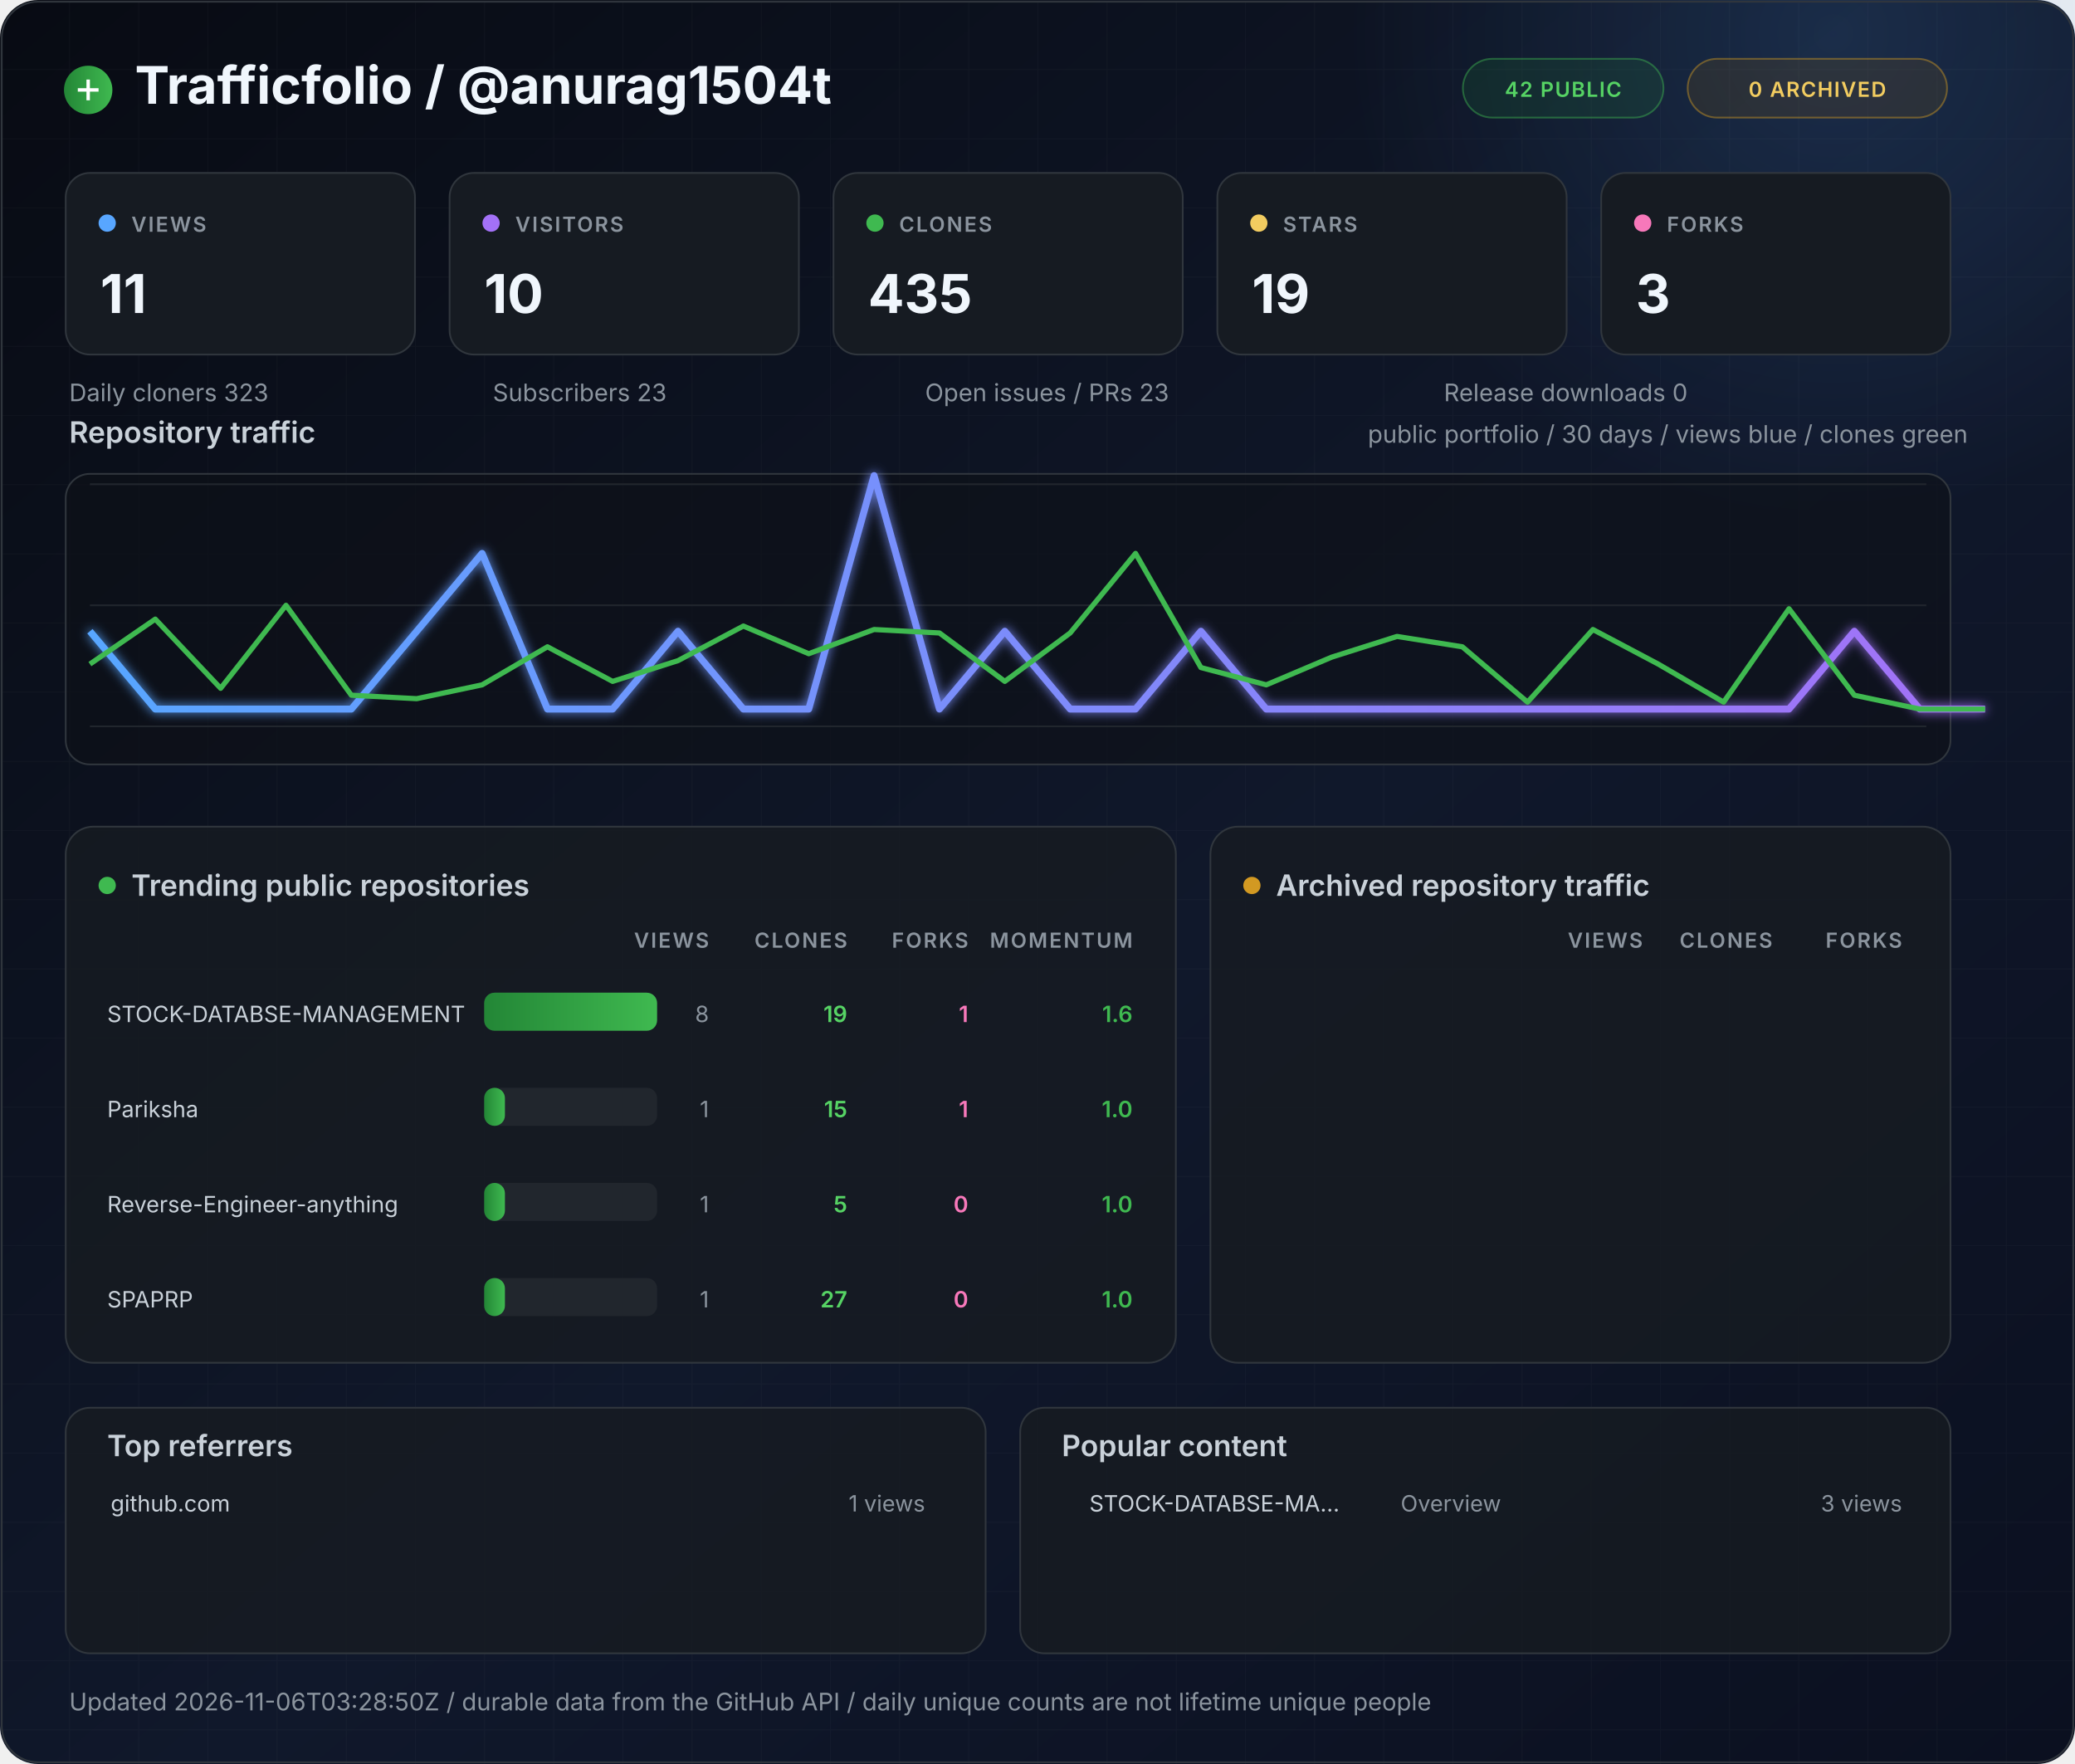
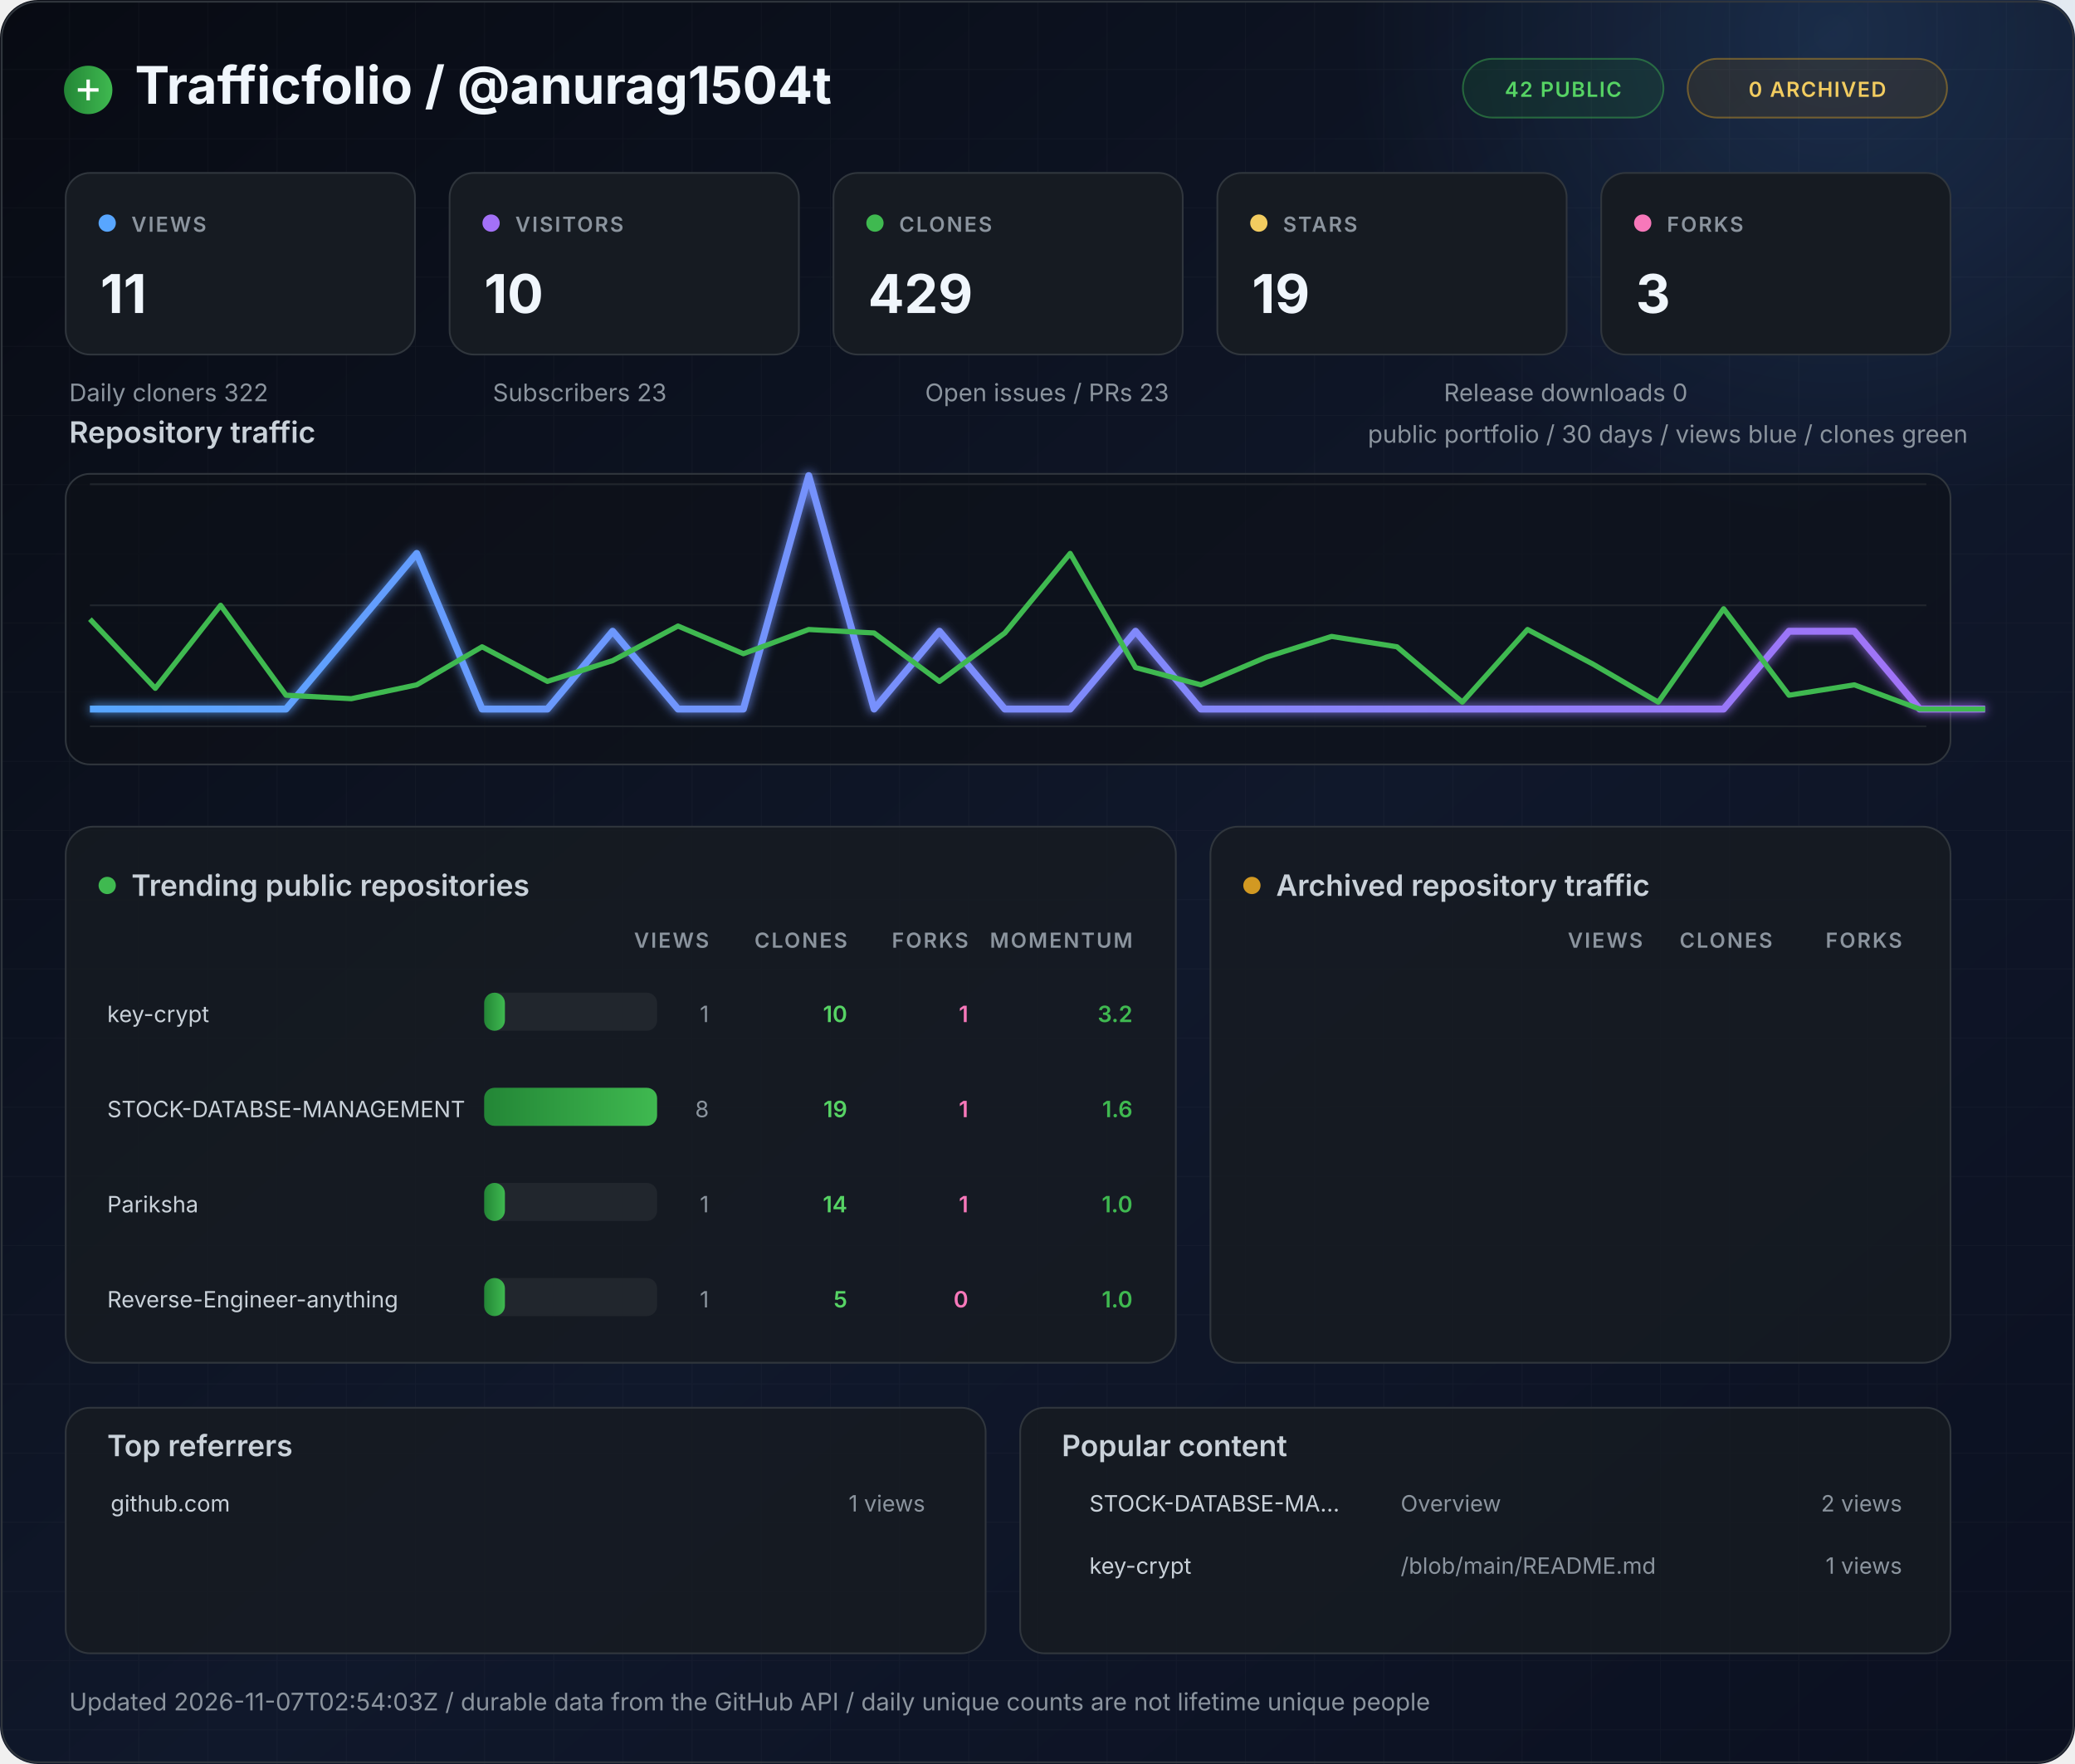
<svg xmlns="http://www.w3.org/2000/svg" width="1200" height="1020" viewBox="0 0 1200 1020" role="img" aria-label="Trafficfolio GitHub analytics dashboard for anurag1504t">
  <defs>
    <linearGradient id="bg" x1="0" y1="0" x2="1" y2="1">
      <stop stop-color="#080b13" />
      <stop offset=".55" stop-color="#10182b" />
      <stop offset="1" stop-color="#0b1020" />
    </linearGradient>
    <linearGradient id="line" x1="0" y1="0" x2="1" y2="0">
      <stop stop-color="#58a6ff" />
      <stop offset="1" stop-color="#a371f7" />
    </linearGradient>
    <linearGradient id="bar" x1="0" y1="0" x2="1" y2="0">
      <stop stop-color="#238636" />
      <stop offset="1" stop-color="#3fb950" />
    </linearGradient>
    <linearGradient id="archiveBar" x1="0" y1="0" x2="1" y2="0">
      <stop stop-color="#9e6a03" />
      <stop offset="1" stop-color="#f2cc60" />
    </linearGradient>
    <radialGradient id="ambient">
      <stop stop-color="#58a6ff" stop-opacity=".16" />
      <stop offset="1" stop-color="#58a6ff" stop-opacity="0" />
    </radialGradient>
    <pattern id="grid" width="40" height="40" patternUnits="userSpaceOnUse">
      <path d="M40 0H0V40" fill="none" stroke="#ffffff" stroke-opacity=".025" />
    </pattern>
    <filter id="glow">
      <feGaussianBlur stdDeviation="3" result="b" />
      <feMerge>
        <feMergeNode in="b" />
        <feMergeNode in="SourceGraphic" />
      </feMerge>
    </filter>
    <style>
    .title{font:750 30px -apple-system,BlinkMacSystemFont,"Segoe UI",sans-serif;fill:#f0f6fc}
    .subtitle{font:14px -apple-system,BlinkMacSystemFont,"Segoe UI",sans-serif;fill:#8b949e}
    .label{font:600 12px -apple-system,BlinkMacSystemFont,"Segoe UI",sans-serif;fill:#8b949e;letter-spacing:1px}
    .metric{font:700 31px -apple-system,BlinkMacSystemFont,"Segoe UI",sans-serif;fill:#f0f6fc}
    .section{font:600 17px -apple-system,BlinkMacSystemFont,"Segoe UI",sans-serif;fill:#c9d1d9}
    .repo,.value,.trend,.archive,.clone,.fork{font:13px -apple-system,BlinkMacSystemFont,"Segoe UI",sans-serif;fill:#c9d1d9}
    .value{fill:#8b949e} .trend{fill:#3fb950;font-weight:600} .archive{fill:#d29922}
    .clone{fill:#56d364;font-weight:600} .fork{fill:#f778ba;font-weight:600}
    .pill{font:600 12px -apple-system,BlinkMacSystemFont,"Segoe UI",sans-serif;letter-spacing:.7px}
  </style>
  </defs>
  <rect width="1200" height="1020" rx="22" fill="url(#bg)" />
  <rect width="1200" height="1020" rx="22" fill="url(#grid)" />
  <circle cx="1060" cy="20" r="280" fill="url(#ambient)" />
  <rect x="1" y="1" width="1198" height="1018" rx="21" fill="none" stroke="#30363d" />
  <circle cx="51" cy="52" r="14" fill="url(#bar)" />
  <path d="M45 52h12M51 46v12" stroke="#fff" stroke-width="2" />
  <text x="78" y="60" class="title">Trafficfolio / @anurag1504t</text>
  <rect x="846" y="34" width="116" height="34" rx="17" fill="#238636" fill-opacity=".16" stroke="#3fb950" stroke-opacity=".45" />
  <text x="904" y="56" text-anchor="middle" class="pill" fill="#56d364">42 PUBLIC</text>
  <rect x="976" y="34" width="150" height="34" rx="17" fill="#9e6a03" fill-opacity=".14" stroke="#d29922" stroke-opacity=".45" />
  <text x="1051" y="56" text-anchor="middle" class="pill" fill="#f2cc60">0 ARCHIVED</text>
  <rect x="38" y="100" width="202" height="105" rx="14" fill="#161b22" stroke="#30363d" />
  <circle cx="62" cy="129" r="5" fill="#58a6ff" />
  <text x="76" y="134" class="label">VIEWS</text>
  <text x="58" y="181" class="metric">11</text>
  <rect x="260" y="100" width="202" height="105" rx="14" fill="#161b22" stroke="#30363d" />
  <circle cx="284" cy="129" r="5" fill="#a371f7" />
  <text x="298" y="134" class="label">VISITORS</text>
  <text x="280" y="181" class="metric">10</text>
  <rect x="482" y="100" width="202" height="105" rx="14" fill="#161b22" stroke="#30363d" />
  <circle cx="506" cy="129" r="5" fill="#3fb950" />
  <text x="520" y="134" class="label">CLONES</text>
-   <text x="502" y="181" class="metric">435</text>
+   <text x="502" y="181" class="metric">429</text>
  <rect x="704" y="100" width="202" height="105" rx="14" fill="#161b22" stroke="#30363d" />
  <circle cx="728" cy="129" r="5" fill="#f2cc60" />
  <text x="742" y="134" class="label">STARS</text>
  <text x="724" y="181" class="metric">19</text>
  <rect x="926" y="100" width="202" height="105" rx="14" fill="#161b22" stroke="#30363d" />
  <circle cx="950" cy="129" r="5" fill="#f778ba" />
  <text x="964" y="134" class="label">FORKS</text>
  <text x="946" y="181" class="metric">3</text>
-   <text x="40" y="232" class="subtitle">Daily cloners 323</text>
+   <text x="40" y="232" class="subtitle">Daily cloners 322</text>
  <text x="285" y="232" class="subtitle">Subscribers 23</text>
  <text x="535" y="232" class="subtitle">Open issues / PRs 23</text>
  <text x="835" y="232" class="subtitle">Release downloads 0</text>
  <text x="40" y="256" class="section">Repository traffic</text>
  <text x="1138" y="256" text-anchor="end" class="subtitle">public portfolio / 30 days / views blue / clones green</text>
  <rect x="38" y="274" width="1090" height="168" rx="14" fill="#0d1117" fill-opacity=".62" stroke="#30363d" />
  <line x1="52" y1="420" x2="1114" y2="420" stroke="#21262d" />
  <line x1="52" y1="350" x2="1114" y2="350" stroke="#21262d" />
  <line x1="52" y1="280" x2="1114" y2="280" stroke="#21262d" />
-   <polyline points="52.0,365.0 89.8,410.0 127.6,410.0 165.4,410.0 203.2,410.0 241.0,365.0 278.8,320.0 316.6,410.0 354.3,410.0 392.1,365.0 429.9,410.0 467.7,410.0 505.5,275.0 543.3,410.0 581.1,365.0 618.9,410.0 656.7,410.0 694.5,365.0 732.3,410.0 770.1,410.0 807.9,410.0 845.7,410.0 883.4,410.0 921.2,410.0 959.0,410.0 996.8,410.0 1034.6,410.0 1072.4,365.0 1110.2,410.0 1148.0,410.0" fill="none" stroke="url(#line)" stroke-width="4" stroke-linejoin="round" filter="url(#glow)" />
-   <polyline points="52.0,384.0 89.8,358.0 127.6,398.0 165.4,350.0 203.2,402.0 241.0,404.0 278.8,396.0 316.6,374.0 354.3,394.0 392.1,382.0 429.9,362.0 467.7,378.0 505.5,364.0 543.3,366.0 581.1,394.0 618.9,366.0 656.7,320.0 694.5,386.0 732.3,396.0 770.1,380.0 807.9,368.0 845.7,374.0 883.4,406.0 921.2,364.0 959.0,384.0 996.8,406.0 1034.6,352.0 1072.4,402.0 1110.2,410.0 1148.0,410.0" fill="none" stroke="#3fb950" stroke-width="3" stroke-linejoin="round" />
+   <polyline points="52.0,410.0 89.8,410.0 127.6,410.0 165.4,410.0 203.2,365.0 241.0,320.0 278.8,410.0 316.6,410.0 354.3,365.0 392.1,410.0 429.9,410.0 467.7,275.0 505.5,410.0 543.3,365.0 581.1,410.0 618.9,410.0 656.7,365.0 694.5,410.0 732.3,410.0 770.1,410.0 807.9,410.0 845.7,410.0 883.4,410.0 921.2,410.0 959.0,410.0 996.8,410.0 1034.6,365.0 1072.4,365.0 1110.2,410.0 1148.0,410.0" fill="none" stroke="url(#line)" stroke-width="4" stroke-linejoin="round" filter="url(#glow)" />
+   <polyline points="52.0,358.0 89.8,398.0 127.6,350.0 165.4,402.0 203.2,404.0 241.0,396.0 278.8,374.0 316.6,394.0 354.3,382.0 392.1,362.0 429.9,378.0 467.7,364.0 505.5,366.0 543.3,394.0 581.1,366.0 618.9,320.0 656.7,386.0 694.5,396.0 732.3,380.0 770.1,368.0 807.9,374.0 845.7,406.0 883.4,364.0 921.2,384.0 959.0,406.0 996.8,352.0 1034.6,402.0 1072.4,396.0 1110.2,410.0 1148.0,410.0" fill="none" stroke="#3fb950" stroke-width="3" stroke-linejoin="round" />
  <rect x="38" y="478" width="642" height="310" rx="16" fill="#161b22" fill-opacity=".82" stroke="#30363d" />
  <circle cx="62" cy="512" r="5" fill="#3fb950" />
  <text x="76" y="518" class="section">Trending public repositories</text>
  <text x="410" y="548" text-anchor="end" class="label">VIEWS</text>
  <text x="490" y="548" text-anchor="end" class="label">CLONES</text>
  <text x="560" y="548" text-anchor="end" class="label">FORKS</text>
  <text x="655" y="548" text-anchor="end" class="label">MOMENTUM</text>
-   <text x="62" y="591" class="repo">STOCK-DATABSE-MANAGEMENT</text>
+   <text x="62" y="591" class="repo">key-crypt</text>
  <rect x="280" y="574" width="100" height="22" rx="6" fill="#21262d" />
-   <rect x="280" y="574" width="100" height="22" rx="6" fill="url(#bar)" />
-   <text x="410" y="591" text-anchor="end" class="value">8</text>
-   <text x="490" y="591" text-anchor="end" class="clone">19</text>
+   <rect x="280" y="574" width="12" height="22" rx="6" fill="url(#bar)" />
+   <text x="410" y="591" text-anchor="end" class="value">1</text>
+   <text x="490" y="591" text-anchor="end" class="clone">10</text>
  <text x="560" y="591" text-anchor="end" class="fork">1</text>
-   <text x="655" y="591" text-anchor="end" class="trend">1.6</text>
-   <text x="62" y="646" class="repo">Pariksha</text>
+   <text x="655" y="591" text-anchor="end" class="trend">3.2</text>
+   <text x="62" y="646" class="repo">STOCK-DATABSE-MANAGEMENT</text>
  <rect x="280" y="629" width="100" height="22" rx="6" fill="#21262d" />
-   <rect x="280" y="629" width="12" height="22" rx="6" fill="url(#bar)" />
-   <text x="410" y="646" text-anchor="end" class="value">1</text>
-   <text x="490" y="646" text-anchor="end" class="clone">15</text>
+   <rect x="280" y="629" width="100" height="22" rx="6" fill="url(#bar)" />
+   <text x="410" y="646" text-anchor="end" class="value">8</text>
+   <text x="490" y="646" text-anchor="end" class="clone">19</text>
  <text x="560" y="646" text-anchor="end" class="fork">1</text>
-   <text x="655" y="646" text-anchor="end" class="trend">1.0</text>
-   <text x="62" y="701" class="repo">Reverse-Engineer-anything</text>
+   <text x="655" y="646" text-anchor="end" class="trend">1.6</text>
+   <text x="62" y="701" class="repo">Pariksha</text>
  <rect x="280" y="684" width="100" height="22" rx="6" fill="#21262d" />
  <rect x="280" y="684" width="12" height="22" rx="6" fill="url(#bar)" />
  <text x="410" y="701" text-anchor="end" class="value">1</text>
-   <text x="490" y="701" text-anchor="end" class="clone">5</text>
-   <text x="560" y="701" text-anchor="end" class="fork">0</text>
+   <text x="490" y="701" text-anchor="end" class="clone">14</text>
+   <text x="560" y="701" text-anchor="end" class="fork">1</text>
  <text x="655" y="701" text-anchor="end" class="trend">1.0</text>
-   <text x="62" y="756" class="repo">SPAPRP</text>
+   <text x="62" y="756" class="repo">Reverse-Engineer-anything</text>
  <rect x="280" y="739" width="100" height="22" rx="6" fill="#21262d" />
  <rect x="280" y="739" width="12" height="22" rx="6" fill="url(#bar)" />
  <text x="410" y="756" text-anchor="end" class="value">1</text>
-   <text x="490" y="756" text-anchor="end" class="clone">27</text>
+   <text x="490" y="756" text-anchor="end" class="clone">5</text>
  <text x="560" y="756" text-anchor="end" class="fork">0</text>
  <text x="655" y="756" text-anchor="end" class="trend">1.0</text>
  <rect x="700" y="478" width="428" height="310" rx="16" fill="#161b22" fill-opacity=".82" stroke="#30363d" />
  <circle cx="724" cy="512" r="5" fill="#d29922" />
  <text x="738" y="518" class="section">Archived repository traffic</text>
  <text x="950" y="548" text-anchor="end" class="label">VIEWS</text>
  <text x="1025" y="548" text-anchor="end" class="label">CLONES</text>
  <text x="1100" y="548" text-anchor="end" class="label">FORKS</text>
  <rect x="38" y="814" width="532" height="142" rx="14" fill="#161b22" fill-opacity=".82" stroke="#30363d" />
  <text x="62" y="842" class="section">Top referrers</text>
  <text x="64" y="874" class="repo">github.com</text>
  <text x="535" y="874" text-anchor="end" class="value">1 views</text>
  <rect x="590" y="814" width="538" height="142" rx="14" fill="#161b22" fill-opacity=".82" stroke="#30363d" />
  <text x="614" y="842" class="section">Popular content</text>
  <text x="630" y="874" class="repo">STOCK-DATABSE-MA...</text>
  <text x="810" y="874" class="value">Overview</text>
-   <text x="1100" y="874" text-anchor="end" class="value">3 views</text>
-   <text x="40" y="989" class="subtitle">Updated 2026-11-06T03:28:50Z / durable data from the GitHub API / daily unique counts are not lifetime unique people</text>
+   <text x="1100" y="874" text-anchor="end" class="value">2 views</text>
+   <text x="630" y="910" class="repo">key-crypt</text>
+   <text x="810" y="910" class="value">/blob/main/README.md</text>
+   <text x="1100" y="910" text-anchor="end" class="value">1 views</text>
+   <text x="40" y="989" class="subtitle">Updated 2026-11-07T02:54:03Z / durable data from the GitHub API / daily unique counts are not lifetime unique people</text>
</svg>
